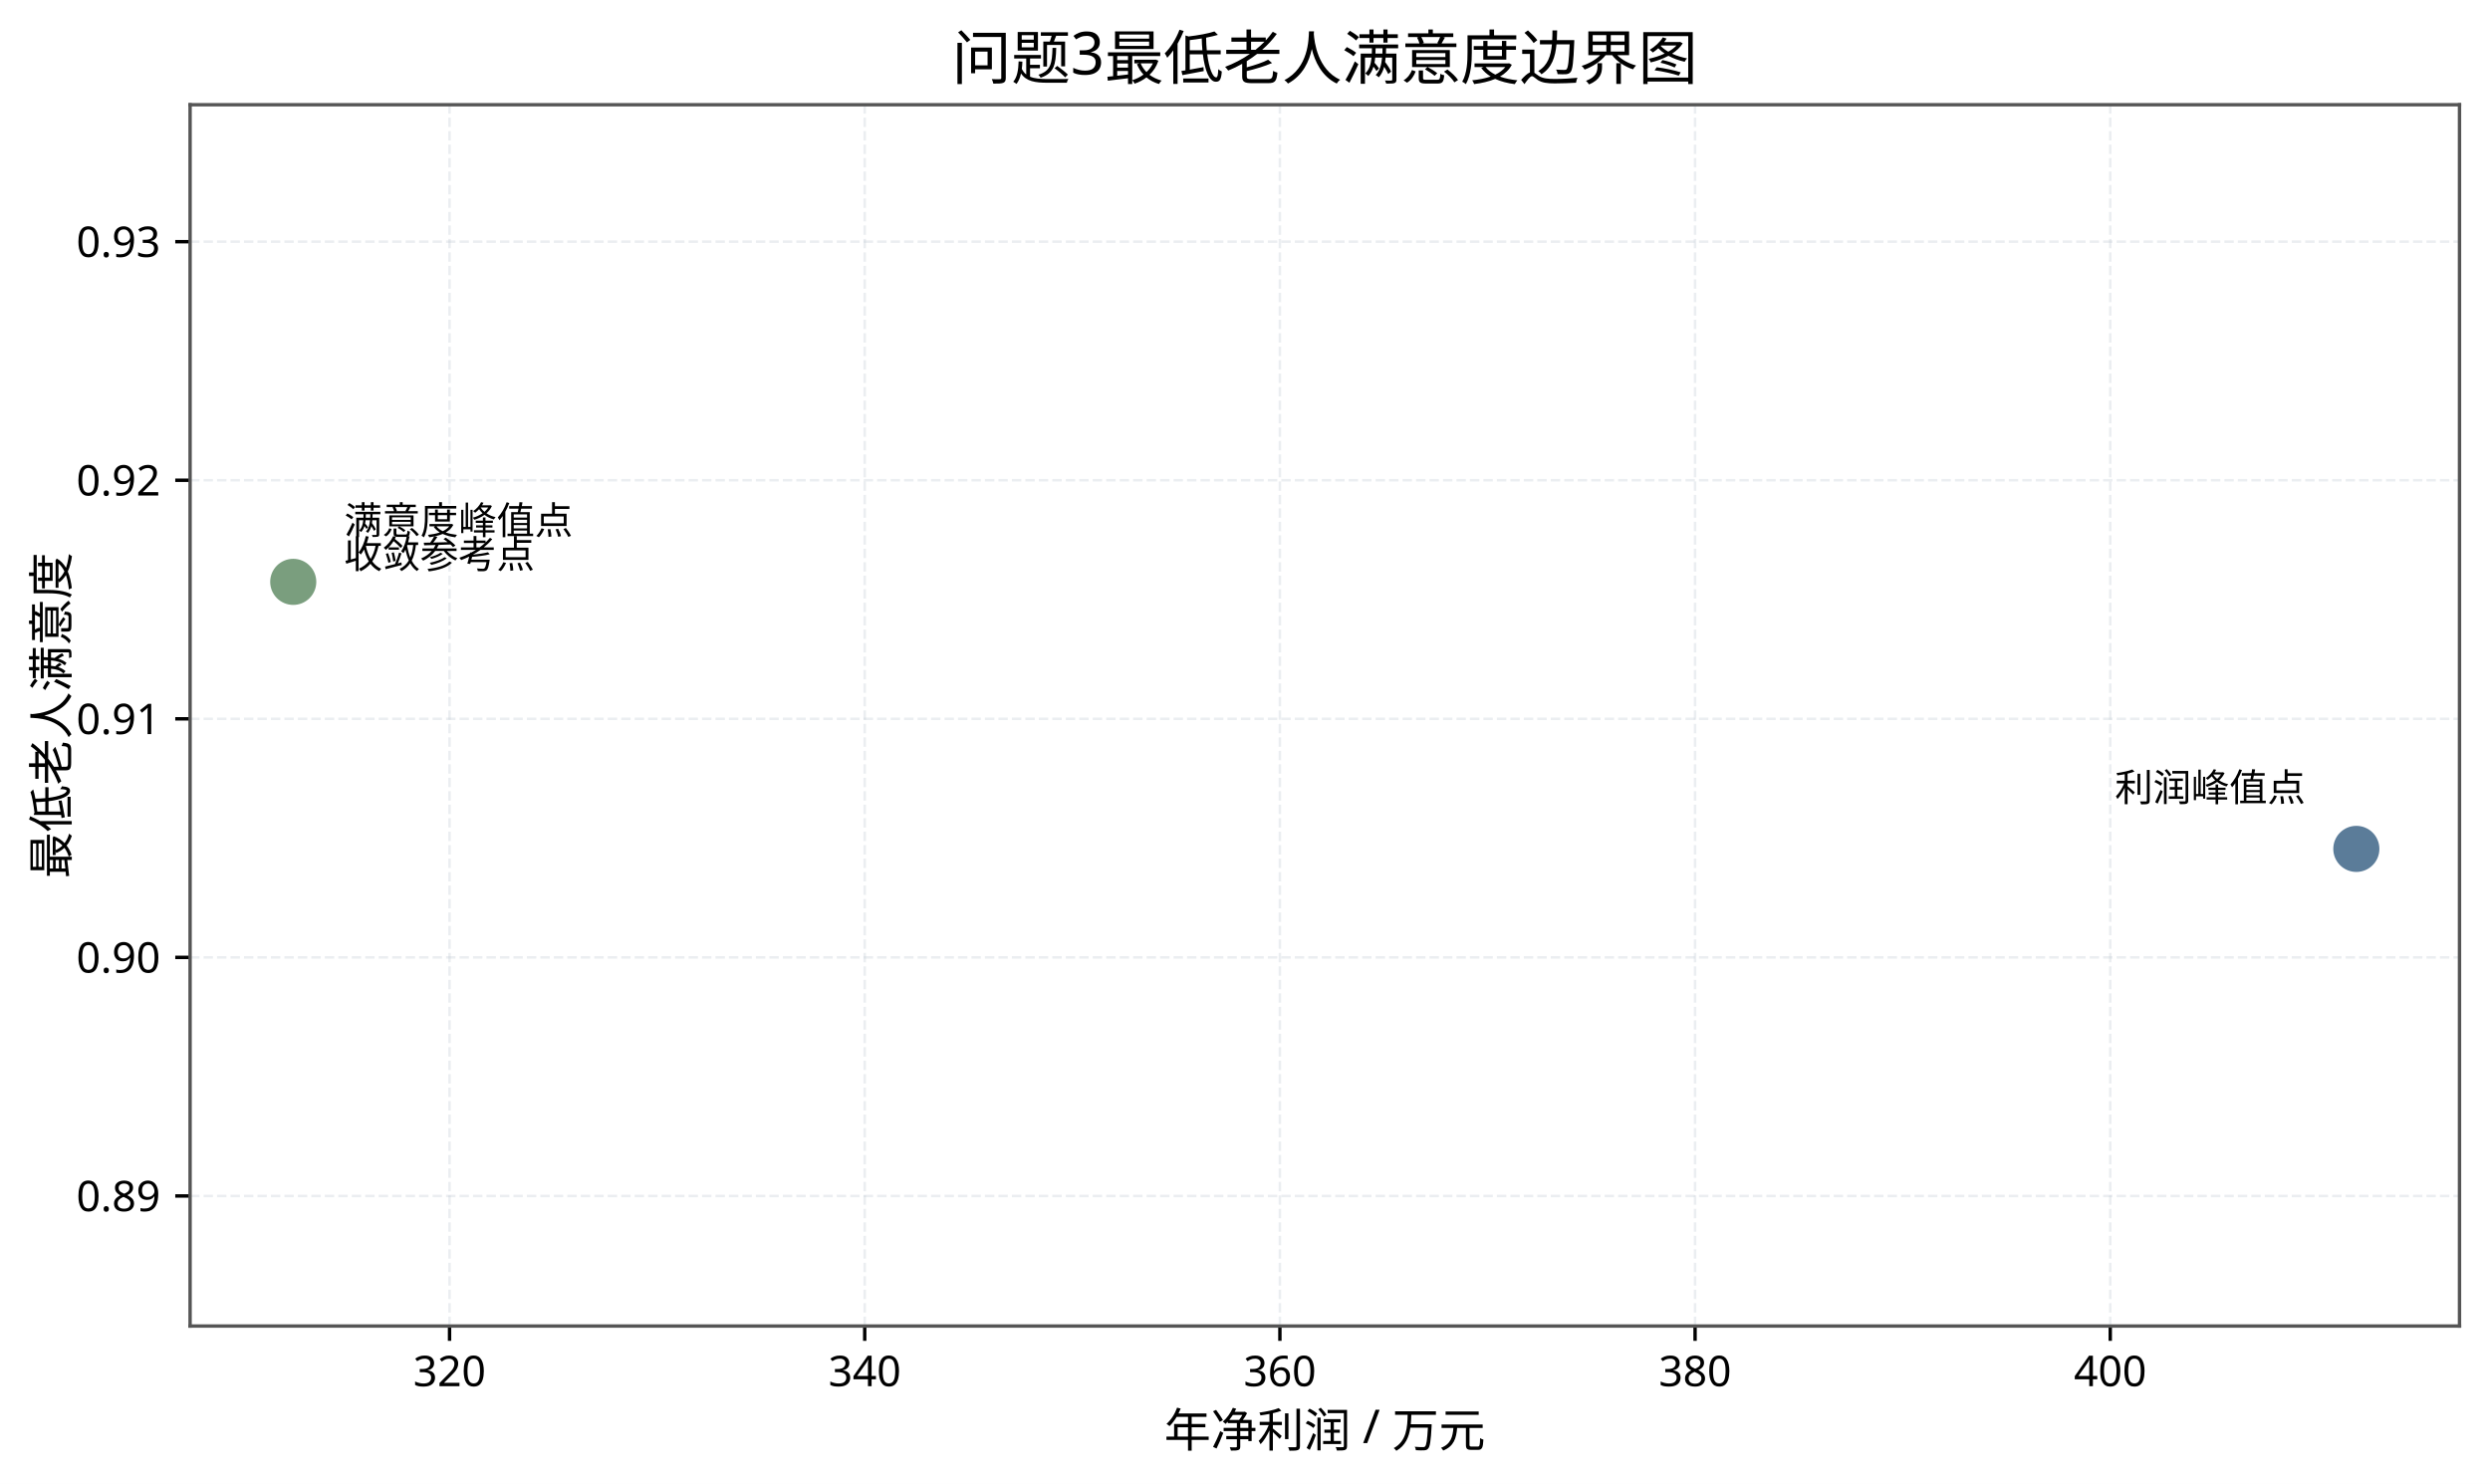
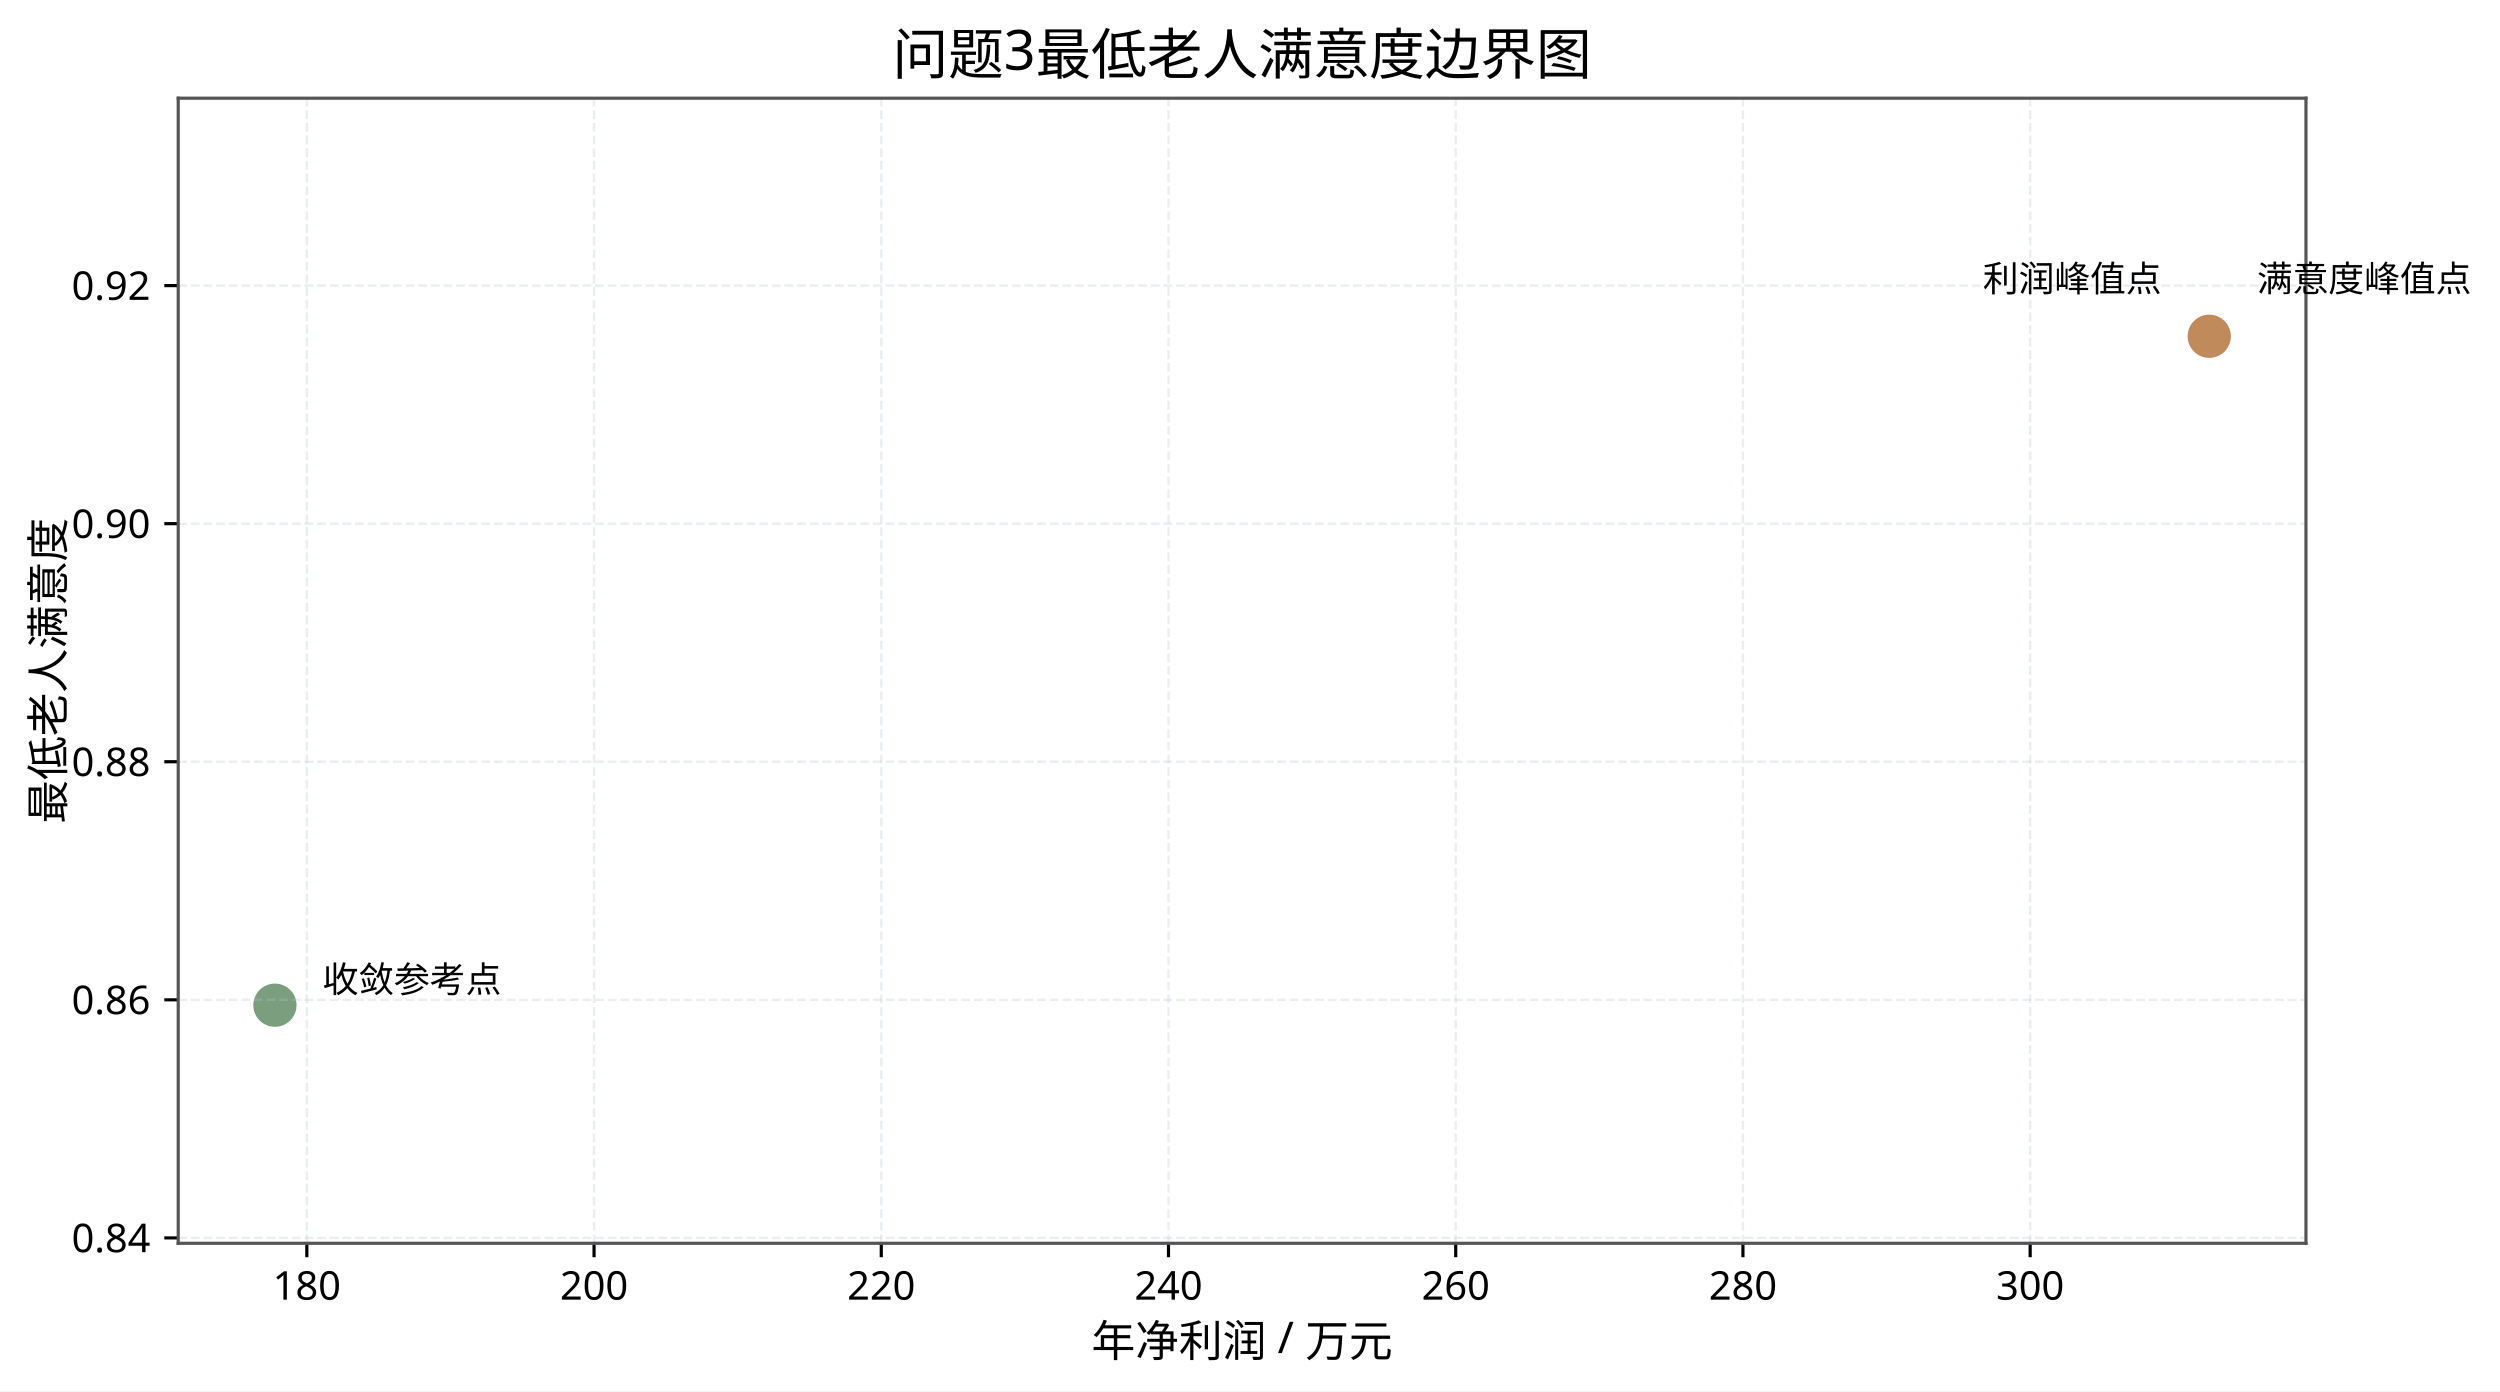
- <svg xmlns="http://www.w3.org/2000/svg" xmlns:xlink="http://www.w3.org/1999/xlink" width="587.748pt" height="350.283pt" viewBox="0 0 587.748 350.283" version="1.1">
+ <svg xmlns="http://www.w3.org/2000/svg" xmlns:xlink="http://www.w3.org/1999/xlink" width="629.399pt" height="350.283pt" viewBox="0 0 629.399 350.283" version="1.1">
  <defs>
    <style type="text/css">*{stroke-linejoin: round; stroke-linecap: butt}</style>
  </defs>
  <g id="figure_1">
    <g id="patch_1">
-       <path d="M 0 350.283  L 587.748 350.283  L 587.748 0  L 0 0  z " style="fill: #ffffff" />
+       <path d="M 0 350.283  L 629.399 350.283  L 629.399 0  L 0 0  z " style="fill: #ffffff" />
    </g>
    <g id="axes_1">
      <g id="patch_2">
        <path d="M 44.868 313.01  L 580.548 313.01  L 580.548 24.722  L 44.868 24.722  z " style="fill: #ffffff" />
      </g>
      <g id="PathCollection_1">
        <defs>
-           <path id="C0_0_04ead5d90d" d="M 0 5.916  C 1.569 5.916 3.074 5.293 4.183 4.183  C 5.293 3.074 5.916 1.569 5.916 -0  C 5.916 -1.569 5.293 -3.074 4.183 -4.183  C 3.074 -5.293 1.569 -5.916 0 -5.916  C -1.569 -5.916 -3.074 -5.293 -4.183 -4.183  C -5.293 -3.074 -5.916 -1.569 -5.916 0  C -5.916 1.569 -5.293 3.074 -4.183 4.183  C -3.074 5.293 -1.569 5.916 0 5.916  z " />
+           <path id="C0_0_e3f4db1ead" d="M 0 5.916  C 1.569 5.916 3.074 5.293 4.183 4.183  C 5.293 3.074 5.916 1.569 5.916 -0  C 5.916 -1.569 5.293 -3.074 4.183 -4.183  C 3.074 -5.293 1.569 -5.916 0 -5.916  C -1.569 -5.916 -3.074 -5.293 -4.183 -4.183  C -5.293 -3.074 -5.916 -1.569 -5.916 0  C -5.916 1.569 -5.293 3.074 -4.183 4.183  C -3.074 5.293 -1.569 5.916 0 5.916  z " />
        </defs>
-         <g clip-path="url(#pa84c36457c)">
-           <use xlink:href="#C0_0_04ead5d90d" x="556.199" y="200.382" style="fill: #5b7c99; stroke: #ffffff; stroke-width: 0.947" />
-         </g>
-         <g clip-path="url(#pa84c36457c)">
-           <use xlink:href="#C0_0_04ead5d90d" x="69.217" y="137.349" style="fill: #c08a5a; stroke: #ffffff; stroke-width: 0.947" />
-         </g>
-         <g clip-path="url(#pa84c36457c)">
-           <use xlink:href="#C0_0_04ead5d90d" x="69.217" y="137.349" style="fill: #7a9e7e; stroke: #ffffff; stroke-width: 0.947" />
+         <g clip-path="url(#p5c2a6fa986)">
+           <use xlink:href="#C0_0_e3f4db1ead" x="556.199" y="84.661" style="fill: #5b7c99; stroke: #ffffff; stroke-width: 0.947" />
+         </g>
+         <g clip-path="url(#p5c2a6fa986)">
+           <use xlink:href="#C0_0_e3f4db1ead" x="556.199" y="84.661" style="fill: #c08a5a; stroke: #ffffff; stroke-width: 0.947" />
+         </g>
+         <g clip-path="url(#p5c2a6fa986)">
+           <use xlink:href="#C0_0_e3f4db1ead" x="69.217" y="253.07" style="fill: #7a9e7e; stroke: #ffffff; stroke-width: 0.947" />
        </g>
      </g>
      <g id="matplotlib.axis_1">
        <g id="xtick_1">
          <g id="line2d_1">
-             <path d="M 106.112 313.01  L 106.112 24.722  " clip-path="url(#pa84c36457c)" style="fill: none; stroke-dasharray: 2.22,0.96; stroke-dashoffset: 0; stroke: #b8c2cc; stroke-opacity: 0.28; stroke-width: 0.6" />
+             <path d="M 77.248 313.01  L 77.248 24.722  " clip-path="url(#p5c2a6fa986)" style="fill: none; stroke-dasharray: 2.22,0.96; stroke-dashoffset: 0; stroke: #b8c2cc; stroke-opacity: 0.28; stroke-width: 0.6" />
          </g>
          <g id="line2d_2">
            <defs>
-               <path id="m314eff4387" d="M 0 0  L 0 3.5  " style="stroke: #000000; stroke-width: 0.8" />
+               <path id="m1ac5f572d9" d="M 0 0  L 0 3.5  " style="stroke: #000000; stroke-width: 0.8" />
            </defs>
            <g>
-               <use xlink:href="#m314eff4387" x="106.112" y="313.01" style="stroke: #000000; stroke-width: 0.8" />
+               <use xlink:href="#m1ac5f572d9" x="77.248" y="313.01" style="stroke: #000000; stroke-width: 0.8" />
            </g>
          </g>
          <g id="text_1">
-             <text style="font-size: 10px; font-family: 'Songti SC'; text-anchor: middle" x="106.112" y="327.21" transform="rotate(-0 106.1116 327.2096)">320</text>
+             <text style="font-size: 10px; font-family: 'Songti SC'; text-anchor: middle" x="77.248" y="327.21" transform="rotate(-0 77.24794 327.2096)">180</text>
          </g>
        </g>
        <g id="xtick_2">
          <g id="line2d_3">
-             <path d="M 204.112 313.01  L 204.112 24.722  " clip-path="url(#pa84c36457c)" style="fill: none; stroke-dasharray: 2.22,0.96; stroke-dashoffset: 0; stroke: #b8c2cc; stroke-opacity: 0.28; stroke-width: 0.6" />
+             <path d="M 149.559 313.01  L 149.559 24.722  " clip-path="url(#p5c2a6fa986)" style="fill: none; stroke-dasharray: 2.22,0.96; stroke-dashoffset: 0; stroke: #b8c2cc; stroke-opacity: 0.28; stroke-width: 0.6" />
          </g>
          <g id="line2d_4">
            <g>
-               <use xlink:href="#m314eff4387" x="204.112" y="313.01" style="stroke: #000000; stroke-width: 0.8" />
+               <use xlink:href="#m1ac5f572d9" x="149.559" y="313.01" style="stroke: #000000; stroke-width: 0.8" />
            </g>
          </g>
          <g id="text_2">
-             <text style="font-size: 10px; font-family: 'Songti SC'; text-anchor: middle" x="204.112" y="327.21" transform="rotate(-0 204.1115 327.2096)">340</text>
+             <text style="font-size: 10px; font-family: 'Songti SC'; text-anchor: middle" x="149.559" y="327.21" transform="rotate(-0 149.5585 327.2096)">200</text>
          </g>
        </g>
        <g id="xtick_3">
          <g id="line2d_5">
-             <path d="M 302.111 313.01  L 302.111 24.722  " clip-path="url(#pa84c36457c)" style="fill: none; stroke-dasharray: 2.22,0.96; stroke-dashoffset: 0; stroke: #b8c2cc; stroke-opacity: 0.28; stroke-width: 0.6" />
+             <path d="M 221.869 313.01  L 221.869 24.722  " clip-path="url(#p5c2a6fa986)" style="fill: none; stroke-dasharray: 2.22,0.96; stroke-dashoffset: 0; stroke: #b8c2cc; stroke-opacity: 0.28; stroke-width: 0.6" />
          </g>
          <g id="line2d_6">
            <g>
-               <use xlink:href="#m314eff4387" x="302.111" y="313.01" style="stroke: #000000; stroke-width: 0.8" />
+               <use xlink:href="#m1ac5f572d9" x="221.869" y="313.01" style="stroke: #000000; stroke-width: 0.8" />
            </g>
          </g>
          <g id="text_3">
-             <text style="font-size: 10px; font-family: 'Songti SC'; text-anchor: middle" x="302.111" y="327.21" transform="rotate(-0 302.1114 327.2096)">360</text>
+             <text style="font-size: 10px; font-family: 'Songti SC'; text-anchor: middle" x="221.869" y="327.21" transform="rotate(-0 221.8691 327.2096)">220</text>
          </g>
        </g>
        <g id="xtick_4">
          <g id="line2d_7">
-             <path d="M 400.111 313.01  L 400.111 24.722  " clip-path="url(#pa84c36457c)" style="fill: none; stroke-dasharray: 2.22,0.96; stroke-dashoffset: 0; stroke: #b8c2cc; stroke-opacity: 0.28; stroke-width: 0.6" />
+             <path d="M 294.18 313.01  L 294.18 24.722  " clip-path="url(#p5c2a6fa986)" style="fill: none; stroke-dasharray: 2.22,0.96; stroke-dashoffset: 0; stroke: #b8c2cc; stroke-opacity: 0.28; stroke-width: 0.6" />
          </g>
          <g id="line2d_8">
            <g>
-               <use xlink:href="#m314eff4387" x="400.111" y="313.01" style="stroke: #000000; stroke-width: 0.8" />
+               <use xlink:href="#m1ac5f572d9" x="294.18" y="313.01" style="stroke: #000000; stroke-width: 0.8" />
            </g>
          </g>
          <g id="text_4">
-             <text style="font-size: 10px; font-family: 'Songti SC'; text-anchor: middle" x="400.111" y="327.21" transform="rotate(-0 400.1113 327.2096)">380</text>
+             <text style="font-size: 10px; font-family: 'Songti SC'; text-anchor: middle" x="294.18" y="327.21" transform="rotate(-0 294.1797 327.2096)">240</text>
          </g>
        </g>
        <g id="xtick_5">
          <g id="line2d_9">
-             <path d="M 498.111 313.01  L 498.111 24.722  " clip-path="url(#pa84c36457c)" style="fill: none; stroke-dasharray: 2.22,0.96; stroke-dashoffset: 0; stroke: #b8c2cc; stroke-opacity: 0.28; stroke-width: 0.6" />
+             <path d="M 366.49 313.01  L 366.49 24.722  " clip-path="url(#p5c2a6fa986)" style="fill: none; stroke-dasharray: 2.22,0.96; stroke-dashoffset: 0; stroke: #b8c2cc; stroke-opacity: 0.28; stroke-width: 0.6" />
          </g>
          <g id="line2d_10">
            <g>
-               <use xlink:href="#m314eff4387" x="498.111" y="313.01" style="stroke: #000000; stroke-width: 0.8" />
+               <use xlink:href="#m1ac5f572d9" x="366.49" y="313.01" style="stroke: #000000; stroke-width: 0.8" />
            </g>
          </g>
          <g id="text_5">
-             <text style="font-size: 10px; font-family: 'Songti SC'; text-anchor: middle" x="498.111" y="327.21" transform="rotate(-0 498.1112 327.2096)">400</text>
-           </g>
-         </g>
-         <g id="text_6">
+             <text style="font-size: 10px; font-family: 'Songti SC'; text-anchor: middle" x="366.49" y="327.21" transform="rotate(-0 366.4903 327.2096)">260</text>
+           </g>
+         </g>
+         <g id="xtick_6">
+           <g id="line2d_11">
+             <path d="M 438.801 313.01  L 438.801 24.722  " clip-path="url(#p5c2a6fa986)" style="fill: none; stroke-dasharray: 2.22,0.96; stroke-dashoffset: 0; stroke: #b8c2cc; stroke-opacity: 0.28; stroke-width: 0.6" />
+           </g>
+           <g id="line2d_12">
+             <g>
+               <use xlink:href="#m1ac5f572d9" x="438.801" y="313.01" style="stroke: #000000; stroke-width: 0.8" />
+             </g>
+           </g>
+           <g id="text_6">
+             <text style="font-size: 10px; font-family: 'Songti SC'; text-anchor: middle" x="438.801" y="327.21" transform="rotate(-0 438.8008 327.2096)">280</text>
+           </g>
+         </g>
+         <g id="xtick_7">
+           <g id="line2d_13">
+             <path d="M 511.111 313.01  L 511.111 24.722  " clip-path="url(#p5c2a6fa986)" style="fill: none; stroke-dasharray: 2.22,0.96; stroke-dashoffset: 0; stroke: #b8c2cc; stroke-opacity: 0.28; stroke-width: 0.6" />
+           </g>
+           <g id="line2d_14">
+             <g>
+               <use xlink:href="#m1ac5f572d9" x="511.111" y="313.01" style="stroke: #000000; stroke-width: 0.8" />
+             </g>
+           </g>
+           <g id="text_7">
+             <text style="font-size: 10px; font-family: 'Songti SC'; text-anchor: middle" x="511.111" y="327.21" transform="rotate(-0 511.1114 327.2096)">300</text>
+           </g>
+         </g>
+         <g id="text_8">
          <text style="font-size: 11px; font-family: 'Songti SC'; text-anchor: middle" x="312.708" y="341.553" transform="rotate(-0 312.7078 341.5532)">年净利润 / 万元</text>
        </g>
      </g>
      <g id="matplotlib.axis_2">
        <g id="ytick_1">
-           <g id="line2d_11">
-             <path d="M 44.868 282.307  L 580.548 282.307  " clip-path="url(#pa84c36457c)" style="fill: none; stroke-dasharray: 2.22,0.96; stroke-dashoffset: 0; stroke: #b8c2cc; stroke-opacity: 0.28; stroke-width: 0.6" />
-           </g>
-           <g id="line2d_12">
+           <g id="line2d_15">
+             <path d="M 44.868 311.655  L 580.548 311.655  " clip-path="url(#p5c2a6fa986)" style="fill: none; stroke-dasharray: 2.22,0.96; stroke-dashoffset: 0; stroke: #b8c2cc; stroke-opacity: 0.28; stroke-width: 0.6" />
+           </g>
+           <g id="line2d_16">
            <defs>
-               <path id="m0c40bf3ad5" d="M 0 0  L -3.5 0  " style="stroke: #000000; stroke-width: 0.8" />
+               <path id="m3e1988b94a" d="M 0 0  L -3.5 0  " style="stroke: #000000; stroke-width: 0.8" />
            </defs>
            <g>
-               <use xlink:href="#m0c40bf3ad5" x="44.868" y="282.307" style="stroke: #000000; stroke-width: 0.8" />
-             </g>
-           </g>
-           <g id="text_7">
-             <text style="font-size: 10px; font-family: 'Songti SC'; text-anchor: end" x="37.868" y="285.907" transform="rotate(-0 37.86781 285.9072)">0.89</text>
+               <use xlink:href="#m3e1988b94a" x="44.868" y="311.655" style="stroke: #000000; stroke-width: 0.8" />
+             </g>
+           </g>
+           <g id="text_9">
+             <text style="font-size: 10px; font-family: 'Songti SC'; text-anchor: end" x="37.868" y="315.255" transform="rotate(-0 37.86781 315.2549)">0.84</text>
          </g>
        </g>
        <g id="ytick_2">
-           <g id="line2d_13">
-             <path d="M 44.868 225.993  L 580.548 225.993  " clip-path="url(#pa84c36457c)" style="fill: none; stroke-dasharray: 2.22,0.96; stroke-dashoffset: 0; stroke: #b8c2cc; stroke-opacity: 0.28; stroke-width: 0.6" />
-           </g>
-           <g id="line2d_14">
-             <g>
-               <use xlink:href="#m0c40bf3ad5" x="44.868" y="225.993" style="stroke: #000000; stroke-width: 0.8" />
-             </g>
-           </g>
-           <g id="text_8">
-             <text style="font-size: 10px; font-family: 'Songti SC'; text-anchor: end" x="37.868" y="229.593" transform="rotate(-0 37.86781 229.5932)">0.90</text>
+           <g id="line2d_17">
+             <path d="M 44.868 251.715  L 580.548 251.715  " clip-path="url(#p5c2a6fa986)" style="fill: none; stroke-dasharray: 2.22,0.96; stroke-dashoffset: 0; stroke: #b8c2cc; stroke-opacity: 0.28; stroke-width: 0.6" />
+           </g>
+           <g id="line2d_18">
+             <g>
+               <use xlink:href="#m3e1988b94a" x="44.868" y="251.715" style="stroke: #000000; stroke-width: 0.8" />
+             </g>
+           </g>
+           <g id="text_10">
+             <text style="font-size: 10px; font-family: 'Songti SC'; text-anchor: end" x="37.868" y="255.315" transform="rotate(-0 37.86781 255.3154)">0.86</text>
          </g>
        </g>
        <g id="ytick_3">
-           <g id="line2d_15">
-             <path d="M 44.868 169.679  L 580.548 169.679  " clip-path="url(#pa84c36457c)" style="fill: none; stroke-dasharray: 2.22,0.96; stroke-dashoffset: 0; stroke: #b8c2cc; stroke-opacity: 0.28; stroke-width: 0.6" />
-           </g>
-           <g id="line2d_16">
-             <g>
-               <use xlink:href="#m0c40bf3ad5" x="44.868" y="169.679" style="stroke: #000000; stroke-width: 0.8" />
-             </g>
-           </g>
-           <g id="text_9">
-             <text style="font-size: 10px; font-family: 'Songti SC'; text-anchor: end" x="37.868" y="173.279" transform="rotate(-0 37.86781 173.2793)">0.91</text>
+           <g id="line2d_19">
+             <path d="M 44.868 191.776  L 580.548 191.776  " clip-path="url(#p5c2a6fa986)" style="fill: none; stroke-dasharray: 2.22,0.96; stroke-dashoffset: 0; stroke: #b8c2cc; stroke-opacity: 0.28; stroke-width: 0.6" />
+           </g>
+           <g id="line2d_20">
+             <g>
+               <use xlink:href="#m3e1988b94a" x="44.868" y="191.776" style="stroke: #000000; stroke-width: 0.8" />
+             </g>
+           </g>
+           <g id="text_11">
+             <text style="font-size: 10px; font-family: 'Songti SC'; text-anchor: end" x="37.868" y="195.376" transform="rotate(-0 37.86781 195.3759)">0.88</text>
          </g>
        </g>
        <g id="ytick_4">
-           <g id="line2d_17">
-             <path d="M 44.868 113.365  L 580.548 113.365  " clip-path="url(#pa84c36457c)" style="fill: none; stroke-dasharray: 2.22,0.96; stroke-dashoffset: 0; stroke: #b8c2cc; stroke-opacity: 0.28; stroke-width: 0.6" />
-           </g>
-           <g id="line2d_18">
-             <g>
-               <use xlink:href="#m0c40bf3ad5" x="44.868" y="113.365" style="stroke: #000000; stroke-width: 0.8" />
-             </g>
-           </g>
-           <g id="text_10">
-             <text style="font-size: 10px; font-family: 'Songti SC'; text-anchor: end" x="37.868" y="116.965" transform="rotate(-0 37.86781 116.9654)">0.92</text>
+           <g id="line2d_21">
+             <path d="M 44.868 131.836  L 580.548 131.836  " clip-path="url(#p5c2a6fa986)" style="fill: none; stroke-dasharray: 2.22,0.96; stroke-dashoffset: 0; stroke: #b8c2cc; stroke-opacity: 0.28; stroke-width: 0.6" />
+           </g>
+           <g id="line2d_22">
+             <g>
+               <use xlink:href="#m3e1988b94a" x="44.868" y="131.836" style="stroke: #000000; stroke-width: 0.8" />
+             </g>
+           </g>
+           <g id="text_12">
+             <text style="font-size: 10px; font-family: 'Songti SC'; text-anchor: end" x="37.868" y="135.436" transform="rotate(-0 37.86781 135.4364)">0.90</text>
          </g>
        </g>
        <g id="ytick_5">
-           <g id="line2d_19">
-             <path d="M 44.868 57.051  L 580.548 57.051  " clip-path="url(#pa84c36457c)" style="fill: none; stroke-dasharray: 2.22,0.96; stroke-dashoffset: 0; stroke: #b8c2cc; stroke-opacity: 0.28; stroke-width: 0.6" />
-           </g>
-           <g id="line2d_20">
-             <g>
-               <use xlink:href="#m0c40bf3ad5" x="44.868" y="57.051" style="stroke: #000000; stroke-width: 0.8" />
-             </g>
-           </g>
-           <g id="text_11">
-             <text style="font-size: 10px; font-family: 'Songti SC'; text-anchor: end" x="37.868" y="60.651" transform="rotate(-0 37.86781 60.6514)">0.93</text>
-           </g>
-         </g>
-         <g id="text_12">
+           <g id="line2d_23">
+             <path d="M 44.868 71.897  L 580.548 71.897  " clip-path="url(#p5c2a6fa986)" style="fill: none; stroke-dasharray: 2.22,0.96; stroke-dashoffset: 0; stroke: #b8c2cc; stroke-opacity: 0.28; stroke-width: 0.6" />
+           </g>
+           <g id="line2d_24">
+             <g>
+               <use xlink:href="#m3e1988b94a" x="44.868" y="71.897" style="stroke: #000000; stroke-width: 0.8" />
+             </g>
+           </g>
+           <g id="text_13">
+             <text style="font-size: 10px; font-family: 'Songti SC'; text-anchor: end" x="37.868" y="75.497" transform="rotate(-0 37.86781 75.49694)">0.92</text>
+           </g>
+         </g>
+         <g id="text_14">
          <text style="font-size: 11px; font-family: 'Songti SC'; text-anchor: middle" x="16.076" y="168.866" transform="rotate(-90 16.07562 168.8656)">最低老人满意度</text>
        </g>
      </g>
      <g id="patch_3">
        <path d="M 44.868 313.01  L 44.868 24.722  " style="fill: none; stroke: #555555; stroke-width: 0.8; stroke-linejoin: miter; stroke-linecap: square" />
      </g>
      <g id="patch_4">
        <path d="M 580.548 313.01  L 580.548 24.722  " style="fill: none; stroke: #555555; stroke-width: 0.8; stroke-linejoin: miter; stroke-linecap: square" />
      </g>
      <g id="patch_5">
        <path d="M 44.868 313.01  L 580.548 313.01  " style="fill: none; stroke: #555555; stroke-width: 0.8; stroke-linejoin: miter; stroke-linecap: square" />
      </g>
      <g id="patch_6">
        <path d="M 44.868 24.722  L 580.548 24.722  " style="fill: none; stroke: #555555; stroke-width: 0.8; stroke-linejoin: miter; stroke-linecap: square" />
      </g>
-       <g id="text_13">
-         <text style="font-size: 9px; font-family: 'Songti SC'; text-anchor: end" x="544.199" y="189.13" transform="rotate(-0 544.1987 189.1301)">利润峰值点</text>
-       </g>
-       <g id="text_14">
-         <text style="font-size: 9px; font-family: 'Songti SC'; text-anchor: start" x="81.217" y="126.098" transform="rotate(-0 81.2169 126.0979)">满意度峰值点</text>
-       </g>
      <g id="text_15">
-         <text style="font-size: 9px; font-family: 'Songti SC'; text-anchor: start" x="81.217" y="134.098" transform="rotate(-0 81.2169 134.0979)">收敛参考点</text>
+         <text style="font-size: 9px; font-family: 'Songti SC'; text-anchor: end" x="544.199" y="73.409" transform="rotate(-0 544.1987 73.4095)">利润峰值点</text>
      </g>
      <g id="text_16">
+         <text style="font-size: 9px; font-family: 'Songti SC'; text-anchor: start" x="568.199" y="73.409" transform="rotate(-0 568.1987 73.4095)">满意度峰值点</text>
+       </g>
+       <g id="text_17">
+         <text style="font-size: 9px; font-family: 'Songti SC'; text-anchor: start" x="81.217" y="249.819" transform="rotate(-0 81.2169 249.8185)">收敛参考点</text>
+       </g>
+       <g id="text_18">
        <text style="font-size: 14px; font-family: 'Songti SC'; text-anchor: middle" x="312.708" y="18.722" transform="rotate(-0 312.7078 18.72156)">问题3最低老人满意度边界图</text>
      </g>
    </g>
  </g>
  <defs>
-     <clipPath id="pa84c36457c">
+     <clipPath id="p5c2a6fa986">
      <rect x="44.868" y="24.722" width="535.68" height="288.288" />
    </clipPath>
  </defs>
</svg>
